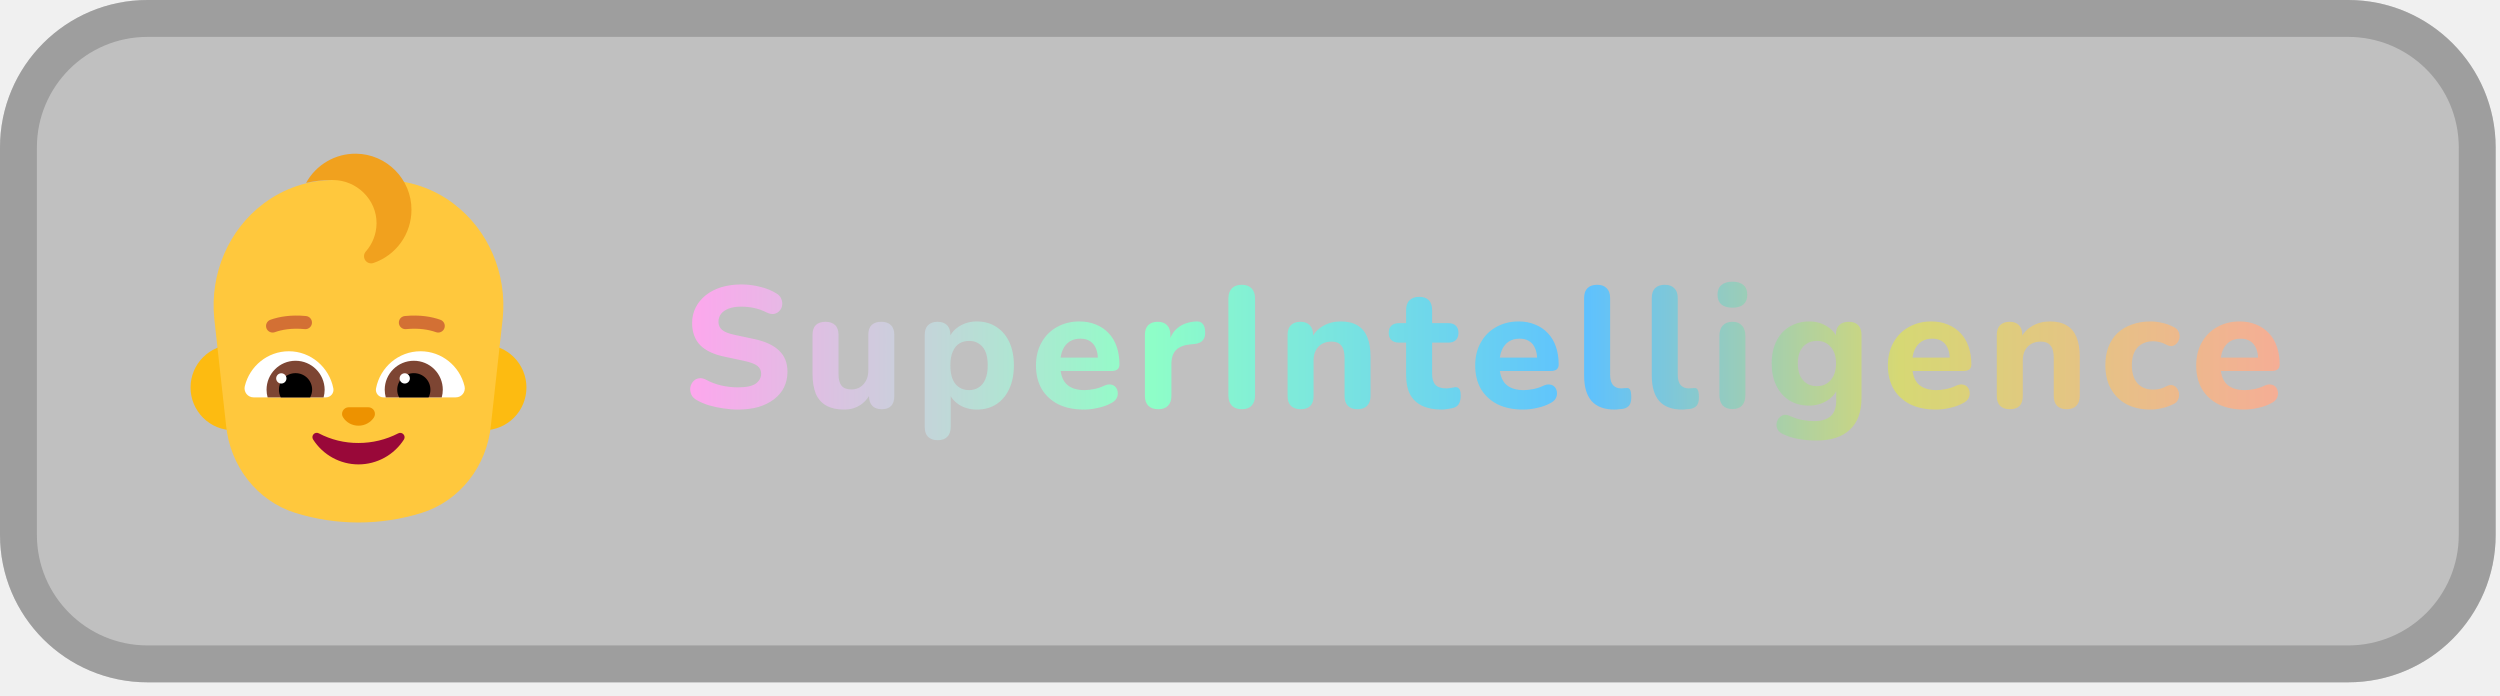
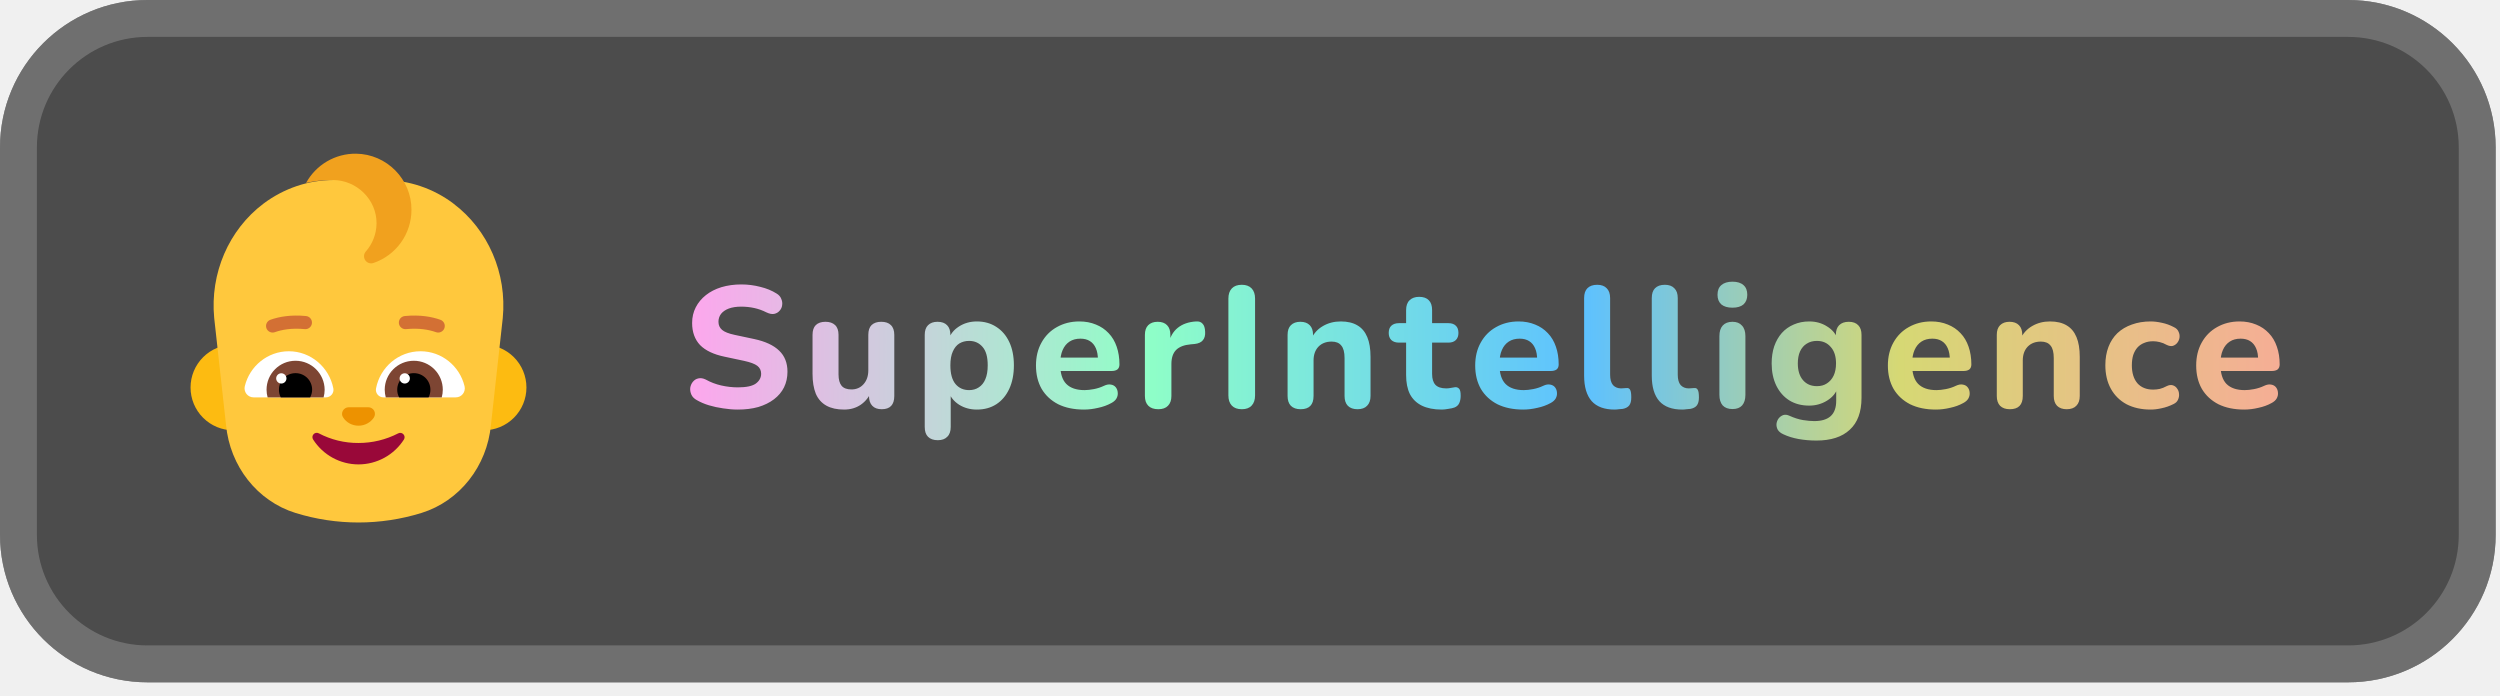
<svg xmlns="http://www.w3.org/2000/svg" width="151" height="42" viewBox="0 0 151 42" fill="none">
-   <rect width="150.738" height="41.212" rx="8.911" fill="black" fill-opacity="0.2" />
+   <rect width="150.738" height="41.212" rx="8.911" fill="#3A3A3A" fill-opacity="0.9" />
  <rect x="1.114" y="1.114" width="148.51" height="38.984" rx="7.797" stroke="#888888" stroke-opacity="0.6" stroke-width="2.228" />
  <path d="M44.569 24.738C44.278 24.738 43.98 24.714 43.675 24.665C43.377 24.623 43.09 24.561 42.813 24.478C42.542 24.395 42.3 24.291 42.085 24.166C41.932 24.083 41.825 23.976 41.763 23.844C41.7 23.705 41.676 23.567 41.69 23.428C41.711 23.289 41.763 23.168 41.846 23.064C41.936 22.953 42.047 22.884 42.178 22.856C42.317 22.822 42.47 22.846 42.636 22.929C42.92 23.088 43.228 23.206 43.561 23.282C43.901 23.359 44.237 23.397 44.569 23.397C45.075 23.397 45.436 23.321 45.651 23.168C45.865 23.009 45.973 22.811 45.973 22.576C45.973 22.375 45.897 22.215 45.744 22.097C45.592 21.98 45.325 21.879 44.944 21.796L43.769 21.546C43.104 21.408 42.608 21.172 42.282 20.84C41.964 20.5 41.804 20.056 41.804 19.509C41.804 19.162 41.877 18.847 42.023 18.563C42.168 18.279 42.373 18.033 42.636 17.825C42.899 17.617 43.211 17.457 43.572 17.346C43.939 17.236 44.341 17.18 44.777 17.18C45.166 17.18 45.547 17.229 45.921 17.326C46.295 17.416 46.624 17.551 46.908 17.731C47.047 17.814 47.141 17.922 47.189 18.053C47.245 18.178 47.262 18.306 47.241 18.438C47.227 18.563 47.175 18.674 47.085 18.771C47.002 18.868 46.895 18.93 46.763 18.958C46.631 18.986 46.472 18.954 46.285 18.864C46.056 18.747 45.813 18.66 45.557 18.604C45.301 18.549 45.037 18.521 44.767 18.521C44.476 18.521 44.226 18.559 44.019 18.636C43.818 18.712 43.662 18.819 43.551 18.958C43.447 19.096 43.395 19.256 43.395 19.436C43.395 19.637 43.468 19.8 43.613 19.925C43.759 20.049 44.012 20.15 44.372 20.226L45.547 20.476C46.226 20.621 46.732 20.857 47.065 21.183C47.397 21.501 47.563 21.924 47.563 22.451C47.563 22.797 47.494 23.113 47.355 23.397C47.217 23.674 47.016 23.913 46.753 24.114C46.489 24.315 46.174 24.471 45.807 24.582C45.439 24.686 45.027 24.738 44.569 24.738ZM50.98 24.738C50.55 24.738 50.193 24.658 49.909 24.499C49.625 24.339 49.413 24.1 49.275 23.782C49.143 23.456 49.077 23.054 49.077 22.576V20.226C49.077 19.963 49.143 19.765 49.275 19.634C49.413 19.502 49.608 19.436 49.857 19.436C50.106 19.436 50.301 19.502 50.439 19.634C50.578 19.765 50.647 19.963 50.647 20.226V22.617C50.647 22.922 50.709 23.151 50.834 23.303C50.959 23.449 51.157 23.522 51.427 23.522C51.725 23.522 51.967 23.418 52.154 23.21C52.349 22.995 52.446 22.714 52.446 22.368V20.226C52.446 19.963 52.511 19.765 52.643 19.634C52.782 19.502 52.976 19.436 53.225 19.436C53.482 19.436 53.676 19.502 53.807 19.634C53.946 19.765 54.015 19.963 54.015 20.226V23.917C54.015 24.45 53.762 24.717 53.256 24.717C53.007 24.717 52.816 24.648 52.685 24.509C52.553 24.371 52.487 24.173 52.487 23.917V23.22L52.643 23.625C52.491 23.979 52.272 24.253 51.988 24.447C51.704 24.641 51.368 24.738 50.98 24.738ZM56.644 26.588C56.387 26.588 56.19 26.519 56.051 26.38C55.919 26.249 55.854 26.051 55.854 25.788V20.226C55.854 19.97 55.919 19.776 56.051 19.644C56.19 19.505 56.38 19.436 56.623 19.436C56.879 19.436 57.074 19.505 57.205 19.644C57.337 19.776 57.403 19.97 57.403 20.226V20.933L57.288 20.528C57.392 20.195 57.6 19.928 57.912 19.727C58.231 19.519 58.595 19.415 59.004 19.415C59.447 19.415 59.835 19.523 60.168 19.738C60.508 19.952 60.771 20.257 60.958 20.652C61.145 21.047 61.239 21.519 61.239 22.066C61.239 22.614 61.145 23.088 60.958 23.49C60.771 23.892 60.511 24.201 60.178 24.416C59.846 24.631 59.454 24.738 59.004 24.738C58.602 24.738 58.245 24.641 57.933 24.447C57.621 24.246 57.41 23.986 57.299 23.667H57.423V25.788C57.423 26.051 57.354 26.249 57.215 26.38C57.084 26.519 56.893 26.588 56.644 26.588ZM58.536 23.563C58.758 23.563 58.952 23.508 59.118 23.397C59.291 23.286 59.423 23.123 59.513 22.908C59.61 22.686 59.658 22.406 59.658 22.066C59.658 21.56 59.555 21.189 59.347 20.954C59.139 20.711 58.868 20.59 58.536 20.59C58.314 20.59 58.117 20.642 57.943 20.746C57.777 20.85 57.645 21.013 57.548 21.235C57.451 21.449 57.403 21.727 57.403 22.066C57.403 22.572 57.507 22.95 57.715 23.199C57.922 23.442 58.196 23.563 58.536 23.563ZM65.473 24.738C64.87 24.738 64.351 24.631 63.914 24.416C63.484 24.194 63.152 23.885 62.916 23.49C62.687 23.088 62.573 22.617 62.573 22.077C62.573 21.55 62.684 21.089 62.906 20.694C63.127 20.292 63.436 19.98 63.831 19.758C64.233 19.53 64.687 19.415 65.193 19.415C65.56 19.415 65.893 19.478 66.191 19.602C66.489 19.72 66.745 19.893 66.96 20.122C67.175 20.344 67.338 20.618 67.449 20.944C67.559 21.262 67.615 21.619 67.615 22.014C67.615 22.146 67.573 22.246 67.49 22.316C67.407 22.378 67.286 22.409 67.126 22.409H63.862V21.598H66.482L66.315 21.744C66.315 21.46 66.274 21.224 66.191 21.037C66.108 20.843 65.986 20.697 65.827 20.6C65.674 20.503 65.484 20.455 65.255 20.455C64.999 20.455 64.78 20.514 64.6 20.632C64.42 20.749 64.281 20.919 64.184 21.141C64.087 21.363 64.039 21.63 64.039 21.941V22.025C64.039 22.551 64.16 22.939 64.403 23.189C64.652 23.438 65.019 23.563 65.505 23.563C65.671 23.563 65.862 23.542 66.076 23.501C66.291 23.459 66.492 23.393 66.679 23.303C66.839 23.227 66.981 23.203 67.106 23.23C67.23 23.251 67.327 23.307 67.397 23.397C67.466 23.487 67.504 23.591 67.511 23.709C67.525 23.826 67.501 23.944 67.438 24.062C67.376 24.173 67.272 24.267 67.126 24.343C66.891 24.474 66.624 24.572 66.326 24.634C66.035 24.703 65.751 24.738 65.473 24.738ZM69.963 24.717C69.699 24.717 69.498 24.648 69.36 24.509C69.221 24.371 69.152 24.173 69.152 23.917V20.226C69.152 19.97 69.218 19.776 69.349 19.644C69.488 19.505 69.678 19.436 69.921 19.436C70.171 19.436 70.361 19.505 70.493 19.644C70.624 19.776 70.69 19.97 70.69 20.226V20.767H70.586C70.669 20.351 70.853 20.029 71.137 19.8C71.421 19.571 71.789 19.443 72.239 19.415C72.412 19.401 72.544 19.447 72.634 19.55C72.731 19.648 72.783 19.81 72.79 20.039C72.804 20.254 72.759 20.424 72.655 20.548C72.558 20.673 72.392 20.749 72.156 20.777L71.917 20.798C71.522 20.833 71.227 20.947 71.033 21.141C70.846 21.335 70.753 21.616 70.753 21.983V23.917C70.753 24.173 70.683 24.371 70.545 24.509C70.413 24.648 70.219 24.717 69.963 24.717ZM75.006 24.717C74.742 24.717 74.541 24.644 74.403 24.499C74.264 24.353 74.195 24.149 74.195 23.885V18.033C74.195 17.769 74.264 17.565 74.403 17.419C74.541 17.274 74.742 17.201 75.006 17.201C75.262 17.201 75.46 17.274 75.598 17.419C75.737 17.565 75.806 17.769 75.806 18.033V23.885C75.806 24.149 75.737 24.353 75.598 24.499C75.466 24.644 75.269 24.717 75.006 24.717ZM78.56 24.717C78.303 24.717 78.106 24.648 77.967 24.509C77.835 24.371 77.77 24.173 77.77 23.917V20.226C77.77 19.97 77.835 19.776 77.967 19.644C78.106 19.505 78.296 19.436 78.539 19.436C78.788 19.436 78.979 19.505 79.111 19.644C79.242 19.776 79.308 19.97 79.308 20.226V20.819L79.194 20.476C79.353 20.136 79.589 19.876 79.901 19.696C80.219 19.509 80.58 19.415 80.982 19.415C81.391 19.415 81.727 19.495 81.99 19.654C82.254 19.807 82.451 20.043 82.583 20.361C82.715 20.673 82.78 21.072 82.78 21.557V23.917C82.78 24.173 82.711 24.371 82.572 24.509C82.441 24.648 82.247 24.717 81.99 24.717C81.741 24.717 81.547 24.648 81.408 24.509C81.276 24.371 81.211 24.173 81.211 23.917V21.63C81.211 21.276 81.145 21.023 81.013 20.871C80.888 20.711 80.694 20.632 80.431 20.632C80.098 20.632 79.831 20.735 79.63 20.944C79.436 21.151 79.339 21.429 79.339 21.775V23.917C79.339 24.45 79.079 24.717 78.56 24.717ZM87.081 24.738C86.603 24.738 86.201 24.658 85.875 24.499C85.557 24.339 85.317 24.107 85.158 23.802C85.006 23.497 84.929 23.113 84.929 22.648V20.694H84.493C84.299 20.694 84.146 20.642 84.035 20.538C83.931 20.434 83.879 20.292 83.879 20.112C83.879 19.918 83.931 19.772 84.035 19.675C84.146 19.571 84.299 19.519 84.493 19.519H84.929V18.729C84.929 18.466 84.999 18.268 85.137 18.137C85.276 17.998 85.47 17.929 85.719 17.929C85.976 17.929 86.17 17.998 86.302 18.137C86.433 18.268 86.499 18.466 86.499 18.729V19.519H87.487C87.681 19.519 87.83 19.571 87.934 19.675C88.038 19.772 88.09 19.918 88.09 20.112C88.09 20.292 88.038 20.434 87.934 20.538C87.83 20.642 87.681 20.694 87.487 20.694H86.499V22.586C86.499 22.877 86.565 23.095 86.697 23.241C86.835 23.386 87.054 23.459 87.352 23.459C87.456 23.459 87.553 23.449 87.643 23.428C87.733 23.407 87.816 23.393 87.892 23.386C87.989 23.38 88.069 23.411 88.131 23.48C88.194 23.542 88.225 23.684 88.225 23.906C88.225 24.073 88.197 24.218 88.142 24.343C88.086 24.468 87.989 24.558 87.851 24.613C87.76 24.648 87.636 24.675 87.476 24.696C87.324 24.724 87.192 24.738 87.081 24.738ZM92.003 24.738C91.4 24.738 90.88 24.631 90.443 24.416C90.014 24.194 89.681 23.885 89.445 23.49C89.217 23.088 89.102 22.617 89.102 22.077C89.102 21.55 89.213 21.089 89.435 20.694C89.657 20.292 89.965 19.98 90.36 19.758C90.762 19.53 91.216 19.415 91.722 19.415C92.089 19.415 92.422 19.478 92.72 19.602C93.018 19.72 93.275 19.893 93.489 20.122C93.704 20.344 93.867 20.618 93.978 20.944C94.089 21.262 94.144 21.619 94.144 22.014C94.144 22.146 94.103 22.246 94.019 22.316C93.936 22.378 93.815 22.409 93.656 22.409H90.391V21.598H93.011L92.845 21.744C92.845 21.46 92.803 21.224 92.72 21.037C92.637 20.843 92.516 20.697 92.356 20.6C92.204 20.503 92.013 20.455 91.784 20.455C91.528 20.455 91.31 20.514 91.129 20.632C90.949 20.749 90.811 20.919 90.714 21.141C90.617 21.363 90.568 21.63 90.568 21.941V22.025C90.568 22.551 90.689 22.939 90.932 23.189C91.181 23.438 91.549 23.563 92.034 23.563C92.2 23.563 92.391 23.542 92.606 23.501C92.821 23.459 93.022 23.393 93.209 23.303C93.368 23.227 93.51 23.203 93.635 23.23C93.76 23.251 93.857 23.307 93.926 23.397C93.995 23.487 94.033 23.591 94.04 23.709C94.054 23.826 94.03 23.944 93.968 24.062C93.905 24.173 93.801 24.267 93.656 24.343C93.42 24.474 93.153 24.572 92.855 24.634C92.564 24.703 92.28 24.738 92.003 24.738ZM97.521 24.738C96.904 24.738 96.443 24.568 96.138 24.229C95.834 23.882 95.681 23.369 95.681 22.69V18.002C95.681 17.738 95.747 17.541 95.879 17.409C96.017 17.27 96.215 17.201 96.471 17.201C96.721 17.201 96.911 17.27 97.043 17.409C97.181 17.541 97.251 17.738 97.251 18.002V22.628C97.251 22.912 97.31 23.123 97.427 23.262C97.552 23.393 97.715 23.459 97.916 23.459C97.972 23.459 98.024 23.456 98.072 23.449C98.121 23.442 98.173 23.438 98.228 23.438C98.339 23.425 98.415 23.459 98.457 23.542C98.505 23.619 98.529 23.775 98.529 24.01C98.529 24.218 98.488 24.378 98.405 24.488C98.322 24.592 98.193 24.662 98.02 24.696C97.951 24.703 97.871 24.71 97.781 24.717C97.691 24.731 97.604 24.738 97.521 24.738ZM101.607 24.738C100.99 24.738 100.529 24.568 100.224 24.229C99.919 23.882 99.767 23.369 99.767 22.69V18.002C99.767 17.738 99.832 17.541 99.964 17.409C100.103 17.27 100.3 17.201 100.557 17.201C100.806 17.201 100.997 17.27 101.128 17.409C101.267 17.541 101.336 17.738 101.336 18.002V22.628C101.336 22.912 101.395 23.123 101.513 23.262C101.638 23.393 101.801 23.459 102.002 23.459C102.057 23.459 102.109 23.456 102.158 23.449C102.206 23.442 102.258 23.438 102.314 23.438C102.424 23.425 102.501 23.459 102.542 23.542C102.591 23.619 102.615 23.775 102.615 24.01C102.615 24.218 102.573 24.378 102.49 24.488C102.407 24.592 102.279 24.662 102.106 24.696C102.036 24.703 101.957 24.71 101.867 24.717C101.776 24.731 101.69 24.738 101.607 24.738ZM104.642 24.707C104.386 24.707 104.188 24.634 104.05 24.488C103.918 24.336 103.852 24.125 103.852 23.854V20.299C103.852 20.022 103.918 19.81 104.05 19.665C104.188 19.512 104.386 19.436 104.642 19.436C104.892 19.436 105.082 19.512 105.214 19.665C105.353 19.81 105.422 20.022 105.422 20.299V23.854C105.422 24.125 105.356 24.336 105.224 24.488C105.093 24.634 104.899 24.707 104.642 24.707ZM104.642 18.584C104.351 18.584 104.126 18.518 103.967 18.386C103.814 18.247 103.738 18.053 103.738 17.804C103.738 17.547 103.814 17.354 103.967 17.222C104.126 17.083 104.351 17.014 104.642 17.014C104.933 17.014 105.155 17.083 105.308 17.222C105.46 17.354 105.536 17.547 105.536 17.804C105.536 18.053 105.46 18.247 105.308 18.386C105.155 18.518 104.933 18.584 104.642 18.584ZM109.711 26.609C109.337 26.609 108.976 26.578 108.63 26.516C108.29 26.453 107.989 26.36 107.725 26.235C107.566 26.166 107.452 26.076 107.382 25.965C107.32 25.854 107.292 25.736 107.299 25.611C107.313 25.486 107.355 25.375 107.424 25.279C107.5 25.181 107.594 25.112 107.705 25.071C107.816 25.036 107.933 25.046 108.058 25.102C108.363 25.24 108.644 25.33 108.9 25.372C109.164 25.414 109.389 25.434 109.576 25.434C110.019 25.434 110.352 25.334 110.574 25.133C110.796 24.932 110.907 24.623 110.907 24.208V23.418H111C110.896 23.736 110.681 23.996 110.356 24.197C110.03 24.398 109.669 24.499 109.274 24.499C108.817 24.499 108.419 24.395 108.079 24.187C107.739 23.972 107.476 23.674 107.289 23.293C107.102 22.905 107.008 22.458 107.008 21.952C107.008 21.571 107.06 21.224 107.164 20.912C107.275 20.6 107.427 20.334 107.622 20.112C107.822 19.89 108.062 19.72 108.339 19.602C108.623 19.478 108.935 19.415 109.274 19.415C109.683 19.415 110.044 19.516 110.356 19.717C110.674 19.911 110.886 20.167 110.99 20.486L110.886 20.819V20.226C110.886 19.97 110.952 19.776 111.083 19.644C111.222 19.505 111.416 19.436 111.665 19.436C111.915 19.436 112.106 19.505 112.237 19.644C112.369 19.776 112.435 19.97 112.435 20.226V24.031C112.435 24.883 112.199 25.524 111.728 25.954C111.263 26.391 110.591 26.609 109.711 26.609ZM109.742 23.324C109.978 23.324 110.179 23.269 110.345 23.158C110.518 23.047 110.654 22.891 110.751 22.69C110.848 22.482 110.896 22.236 110.896 21.952C110.896 21.522 110.789 21.189 110.574 20.954C110.366 20.711 110.089 20.59 109.742 20.59C109.507 20.59 109.302 20.645 109.129 20.756C108.956 20.86 108.82 21.016 108.723 21.224C108.633 21.425 108.588 21.668 108.588 21.952C108.588 22.381 108.692 22.718 108.9 22.96C109.108 23.203 109.389 23.324 109.742 23.324ZM116.928 24.738C116.325 24.738 115.805 24.631 115.369 24.416C114.939 24.194 114.606 23.885 114.371 23.49C114.142 23.088 114.028 22.617 114.028 22.077C114.028 21.55 114.139 21.089 114.36 20.694C114.582 20.292 114.891 19.98 115.286 19.758C115.688 19.53 116.141 19.415 116.647 19.415C117.015 19.415 117.347 19.478 117.645 19.602C117.943 19.72 118.2 19.893 118.415 20.122C118.63 20.344 118.792 20.618 118.903 20.944C119.014 21.262 119.07 21.619 119.07 22.014C119.07 22.146 119.028 22.246 118.945 22.316C118.862 22.378 118.74 22.409 118.581 22.409H115.317V21.598H117.936L117.77 21.744C117.77 21.46 117.729 21.224 117.645 21.037C117.562 20.843 117.441 20.697 117.282 20.6C117.129 20.503 116.938 20.455 116.71 20.455C116.453 20.455 116.235 20.514 116.055 20.632C115.875 20.749 115.736 20.919 115.639 21.141C115.542 21.363 115.493 21.63 115.493 21.941V22.025C115.493 22.551 115.615 22.939 115.857 23.189C116.107 23.438 116.474 23.563 116.959 23.563C117.126 23.563 117.316 23.542 117.531 23.501C117.746 23.459 117.947 23.393 118.134 23.303C118.293 23.227 118.435 23.203 118.56 23.23C118.685 23.251 118.782 23.307 118.851 23.397C118.921 23.487 118.959 23.591 118.966 23.709C118.98 23.826 118.955 23.944 118.893 24.062C118.831 24.173 118.727 24.267 118.581 24.343C118.345 24.474 118.079 24.572 117.781 24.634C117.489 24.703 117.205 24.738 116.928 24.738ZM121.396 24.717C121.14 24.717 120.943 24.648 120.804 24.509C120.672 24.371 120.606 24.173 120.606 23.917V20.226C120.606 19.97 120.672 19.776 120.804 19.644C120.943 19.505 121.133 19.436 121.376 19.436C121.625 19.436 121.816 19.505 121.947 19.644C122.079 19.776 122.145 19.97 122.145 20.226V20.819L122.031 20.476C122.19 20.136 122.426 19.876 122.738 19.696C123.056 19.509 123.417 19.415 123.819 19.415C124.228 19.415 124.564 19.495 124.827 19.654C125.09 19.807 125.288 20.043 125.42 20.361C125.551 20.673 125.617 21.072 125.617 21.557V23.917C125.617 24.173 125.548 24.371 125.409 24.509C125.278 24.648 125.083 24.717 124.827 24.717C124.578 24.717 124.384 24.648 124.245 24.509C124.113 24.371 124.047 24.173 124.047 23.917V21.63C124.047 21.276 123.982 21.023 123.85 20.871C123.725 20.711 123.531 20.632 123.268 20.632C122.935 20.632 122.668 20.735 122.467 20.944C122.273 21.151 122.176 21.429 122.176 21.775V23.917C122.176 24.45 121.916 24.717 121.396 24.717ZM129.897 24.738C129.343 24.738 128.858 24.631 128.442 24.416C128.033 24.194 127.718 23.882 127.496 23.48C127.274 23.078 127.163 22.603 127.163 22.056C127.163 21.647 127.226 21.28 127.35 20.954C127.475 20.628 127.655 20.351 127.891 20.122C128.134 19.893 128.425 19.72 128.764 19.602C129.104 19.478 129.481 19.415 129.897 19.415C130.112 19.415 130.341 19.443 130.583 19.498C130.826 19.547 131.065 19.634 131.301 19.758C131.439 19.821 131.533 19.911 131.581 20.029C131.637 20.14 131.658 20.257 131.644 20.382C131.63 20.5 131.585 20.607 131.509 20.704C131.439 20.794 131.349 20.857 131.238 20.892C131.127 20.919 131.003 20.898 130.864 20.829C130.732 20.753 130.594 20.697 130.448 20.663C130.31 20.628 130.178 20.611 130.053 20.611C129.845 20.611 129.662 20.645 129.502 20.715C129.343 20.777 129.208 20.871 129.097 20.995C128.993 21.113 128.91 21.262 128.847 21.442C128.792 21.623 128.764 21.831 128.764 22.066C128.764 22.524 128.875 22.884 129.097 23.147C129.326 23.404 129.644 23.532 130.053 23.532C130.178 23.532 130.31 23.518 130.448 23.49C130.587 23.456 130.726 23.4 130.864 23.324C131.003 23.255 131.127 23.237 131.238 23.272C131.349 23.307 131.436 23.373 131.498 23.47C131.568 23.56 131.606 23.667 131.613 23.792C131.626 23.91 131.606 24.027 131.55 24.145C131.502 24.256 131.412 24.343 131.28 24.405C131.044 24.523 130.809 24.606 130.573 24.655C130.337 24.71 130.112 24.738 129.897 24.738ZM135.55 24.738C134.947 24.738 134.427 24.631 133.991 24.416C133.561 24.194 133.229 23.885 132.993 23.49C132.764 23.088 132.65 22.617 132.65 22.077C132.65 21.55 132.761 21.089 132.982 20.694C133.204 20.292 133.513 19.98 133.908 19.758C134.31 19.53 134.764 19.415 135.27 19.415C135.637 19.415 135.97 19.478 136.268 19.602C136.566 19.72 136.822 19.893 137.037 20.122C137.252 20.344 137.415 20.618 137.525 20.944C137.636 21.262 137.692 21.619 137.692 22.014C137.692 22.146 137.65 22.246 137.567 22.316C137.484 22.378 137.363 22.409 137.203 22.409H133.939V21.598H136.559L136.392 21.744C136.392 21.46 136.351 21.224 136.268 21.037C136.184 20.843 136.063 20.697 135.904 20.6C135.751 20.503 135.561 20.455 135.332 20.455C135.075 20.455 134.857 20.514 134.677 20.632C134.497 20.749 134.358 20.919 134.261 21.141C134.164 21.363 134.116 21.63 134.116 21.941V22.025C134.116 22.551 134.237 22.939 134.479 23.189C134.729 23.438 135.096 23.563 135.581 23.563C135.748 23.563 135.938 23.542 136.153 23.501C136.368 23.459 136.569 23.393 136.756 23.303C136.916 23.227 137.058 23.203 137.182 23.23C137.307 23.251 137.404 23.307 137.473 23.397C137.543 23.487 137.581 23.591 137.588 23.709C137.602 23.826 137.577 23.944 137.515 24.062C137.453 24.173 137.349 24.267 137.203 24.343C136.968 24.474 136.701 24.572 136.403 24.634C136.112 24.703 135.827 24.738 135.55 24.738Z" fill="url(#paint0_linear_61_376)" />
  <path d="M16.681 23.405C16.681 24.09 16.409 24.748 15.924 25.233C15.439 25.718 14.781 25.99 14.095 25.99C13.409 25.99 12.752 25.718 12.267 25.233C11.782 24.748 11.509 24.09 11.509 23.405C11.509 22.719 11.782 22.061 12.267 21.576C12.752 21.091 13.409 20.819 14.095 20.819C14.781 20.819 15.439 21.091 15.924 21.576C16.409 22.061 16.681 22.719 16.681 23.405ZM31.797 23.405C31.797 24.09 31.525 24.748 31.04 25.233C30.555 25.718 29.897 25.99 29.212 25.99C28.526 25.99 27.868 25.718 27.383 25.233C26.898 24.748 26.626 24.09 26.626 23.405C26.626 22.719 26.898 22.061 27.383 21.576C27.868 21.091 28.526 20.819 29.212 20.819C29.897 20.819 30.555 21.091 31.04 21.576C31.525 22.061 31.797 22.719 31.797 23.405Z" fill="#FDBB11" />
  <path d="M27.39 12.297C26.173 11.378 24.691 10.879 23.167 10.873H20.139C18.628 10.873 17.151 11.374 15.917 12.297C13.814 13.88 12.677 16.514 12.938 19.212L13.652 25.664C13.887 28.163 15.543 30.264 17.841 30.98C20.326 31.751 22.98 31.751 25.464 30.98C27.761 30.264 29.418 28.163 29.653 25.665L30.367 19.212C30.627 16.515 29.491 13.881 27.388 12.298" fill="#FFC83D" />
  <path d="M21.647 26.756C20.814 26.761 19.993 26.56 19.255 26.173C19.017 26.046 18.764 26.317 18.914 26.549C19.209 27.009 19.614 27.388 20.093 27.65C20.572 27.912 21.109 28.05 21.655 28.05C22.201 28.049 22.738 27.911 23.217 27.649C23.696 27.387 24.101 27.008 24.396 26.549C24.539 26.326 24.293 26.054 24.055 26.173C23.311 26.558 22.485 26.758 21.647 26.756Z" fill="#990839" />
  <path d="M21.655 25.712C22.039 25.712 22.382 25.517 22.578 25.224C22.619 25.163 22.642 25.093 22.646 25.02C22.65 24.947 22.634 24.874 22.6 24.81C22.565 24.745 22.514 24.692 22.451 24.654C22.389 24.617 22.317 24.597 22.244 24.598H21.067C20.741 24.598 20.544 24.964 20.732 25.224C20.928 25.524 21.271 25.712 21.655 25.712Z" fill="#ED9200" />
  <path d="M14.787 23.323C15.082 22.112 16.164 21.216 17.445 21.216C18.773 21.216 19.887 22.185 20.134 23.46C20.189 23.742 19.967 24.001 19.688 24.001H15.312C15.23 24.001 15.148 23.982 15.074 23.945C15 23.909 14.935 23.856 14.884 23.79C14.834 23.725 14.799 23.649 14.782 23.568C14.765 23.487 14.767 23.403 14.787 23.323ZM28.058 23.323C27.764 22.112 26.682 21.216 25.401 21.216C24.064 21.216 22.958 22.185 22.712 23.46C22.656 23.742 22.879 24.001 23.157 24.001H27.533C27.883 24.001 28.145 23.67 28.058 23.323Z" fill="white" />
  <path d="M16.1 23.54C16.1 22.577 16.88 21.79 17.85 21.79C18.821 21.79 19.601 22.577 19.609 23.54C19.609 23.699 19.585 23.85 19.545 24.001H16.164C16.124 23.858 16.1 23.699 16.1 23.54ZM26.745 23.54C26.745 23.076 26.561 22.631 26.233 22.302C25.904 21.974 25.459 21.79 24.995 21.79C24.024 21.79 23.237 22.577 23.237 23.54C23.237 23.699 23.261 23.85 23.3 24.001H26.681C26.721 23.858 26.745 23.699 26.745 23.54Z" fill="#7D4533" />
  <path d="M17.85 22.538C18.407 22.538 18.853 22.983 18.853 23.54C18.853 23.707 18.805 23.866 18.733 24.002H16.959C16.887 23.866 16.848 23.707 16.848 23.54C16.848 22.983 17.293 22.538 17.85 22.538ZM24.995 22.538C24.438 22.538 23.992 22.983 23.992 23.54C23.992 23.707 24.032 23.866 24.111 24.002H25.886C25.957 23.866 25.997 23.707 25.997 23.54C25.997 22.983 25.552 22.538 24.995 22.538Z" fill="black" />
  <path d="M17.302 22.855C17.302 22.938 17.269 23.016 17.211 23.075C17.152 23.133 17.073 23.166 16.991 23.166C16.909 23.166 16.83 23.133 16.772 23.075C16.714 23.016 16.681 22.938 16.681 22.855C16.681 22.773 16.714 22.694 16.772 22.636C16.83 22.578 16.909 22.545 16.991 22.545C17.073 22.545 17.152 22.578 17.211 22.636C17.269 22.694 17.302 22.773 17.302 22.855ZM24.756 22.855C24.756 22.938 24.724 23.016 24.665 23.075C24.607 23.133 24.528 23.166 24.446 23.166C24.364 23.166 24.285 23.133 24.227 23.075C24.168 23.016 24.136 22.938 24.136 22.855C24.136 22.773 24.168 22.694 24.227 22.636C24.285 22.578 24.364 22.545 24.446 22.545C24.528 22.545 24.607 22.578 24.665 22.636C24.724 22.694 24.756 22.773 24.756 22.855Z" fill="white" />
  <path d="M16.6 20.064C17.014 19.916 17.609 19.804 18.394 19.878C18.447 19.885 18.501 19.881 18.552 19.867C18.603 19.852 18.651 19.828 18.693 19.794C18.735 19.761 18.769 19.72 18.795 19.673C18.82 19.626 18.836 19.574 18.841 19.521C18.846 19.468 18.84 19.414 18.824 19.363C18.808 19.313 18.782 19.265 18.747 19.225C18.712 19.184 18.67 19.151 18.622 19.128C18.574 19.104 18.522 19.09 18.469 19.087C17.567 19.002 16.857 19.128 16.332 19.314C16.233 19.35 16.152 19.423 16.107 19.518C16.061 19.614 16.056 19.723 16.091 19.823C16.127 19.922 16.2 20.003 16.296 20.048C16.391 20.094 16.5 20.099 16.6 20.064ZM26.601 19.315C26.076 19.128 25.366 19.002 24.464 19.087C24.411 19.09 24.359 19.104 24.311 19.128C24.263 19.151 24.221 19.184 24.186 19.225C24.151 19.265 24.125 19.313 24.109 19.363C24.093 19.414 24.087 19.468 24.092 19.521C24.097 19.574 24.113 19.626 24.138 19.673C24.164 19.72 24.198 19.761 24.24 19.794C24.282 19.828 24.33 19.852 24.381 19.867C24.432 19.881 24.486 19.885 24.539 19.878C25.324 19.804 25.919 19.916 26.333 20.064C26.433 20.099 26.542 20.094 26.637 20.048C26.733 20.003 26.806 19.922 26.842 19.823C26.877 19.723 26.872 19.614 26.826 19.518C26.781 19.423 26.7 19.35 26.601 19.315Z" fill="#D37034" />
  <path d="M21.51 9.283C20.893 9.275 20.286 9.435 19.754 9.746C19.221 10.057 18.783 10.508 18.487 11.049C18.98 10.937 19.482 10.874 19.983 10.874H20.102C21.542 10.874 22.752 12.051 22.744 13.491C22.735 14.144 22.497 14.732 22.099 15.186C22.035 15.256 21.996 15.346 21.988 15.441C21.98 15.536 22.004 15.631 22.056 15.711C22.108 15.791 22.184 15.851 22.274 15.883C22.364 15.915 22.462 15.916 22.553 15.886C23.224 15.658 23.807 15.225 24.219 14.649C24.632 14.072 24.853 13.381 24.852 12.672C24.86 10.826 23.356 9.306 21.51 9.283Z" fill="#F1A11E" />
  <defs>
    <linearGradient id="paint0_linear_61_376" x1="41.212" y1="21.349" x2="145.169" y2="21.349" gradientUnits="userSpaceOnUse">
      <stop stop-color="#FFA5EE" />
      <stop offset="0.269" stop-color="#8FFFC7" />
      <stop offset="0.524" stop-color="#5DC1FF" />
      <stop offset="0.707" stop-color="#D6D874" />
      <stop offset="1" stop-color="#FFA0A0" />
    </linearGradient>
  </defs>
</svg>
